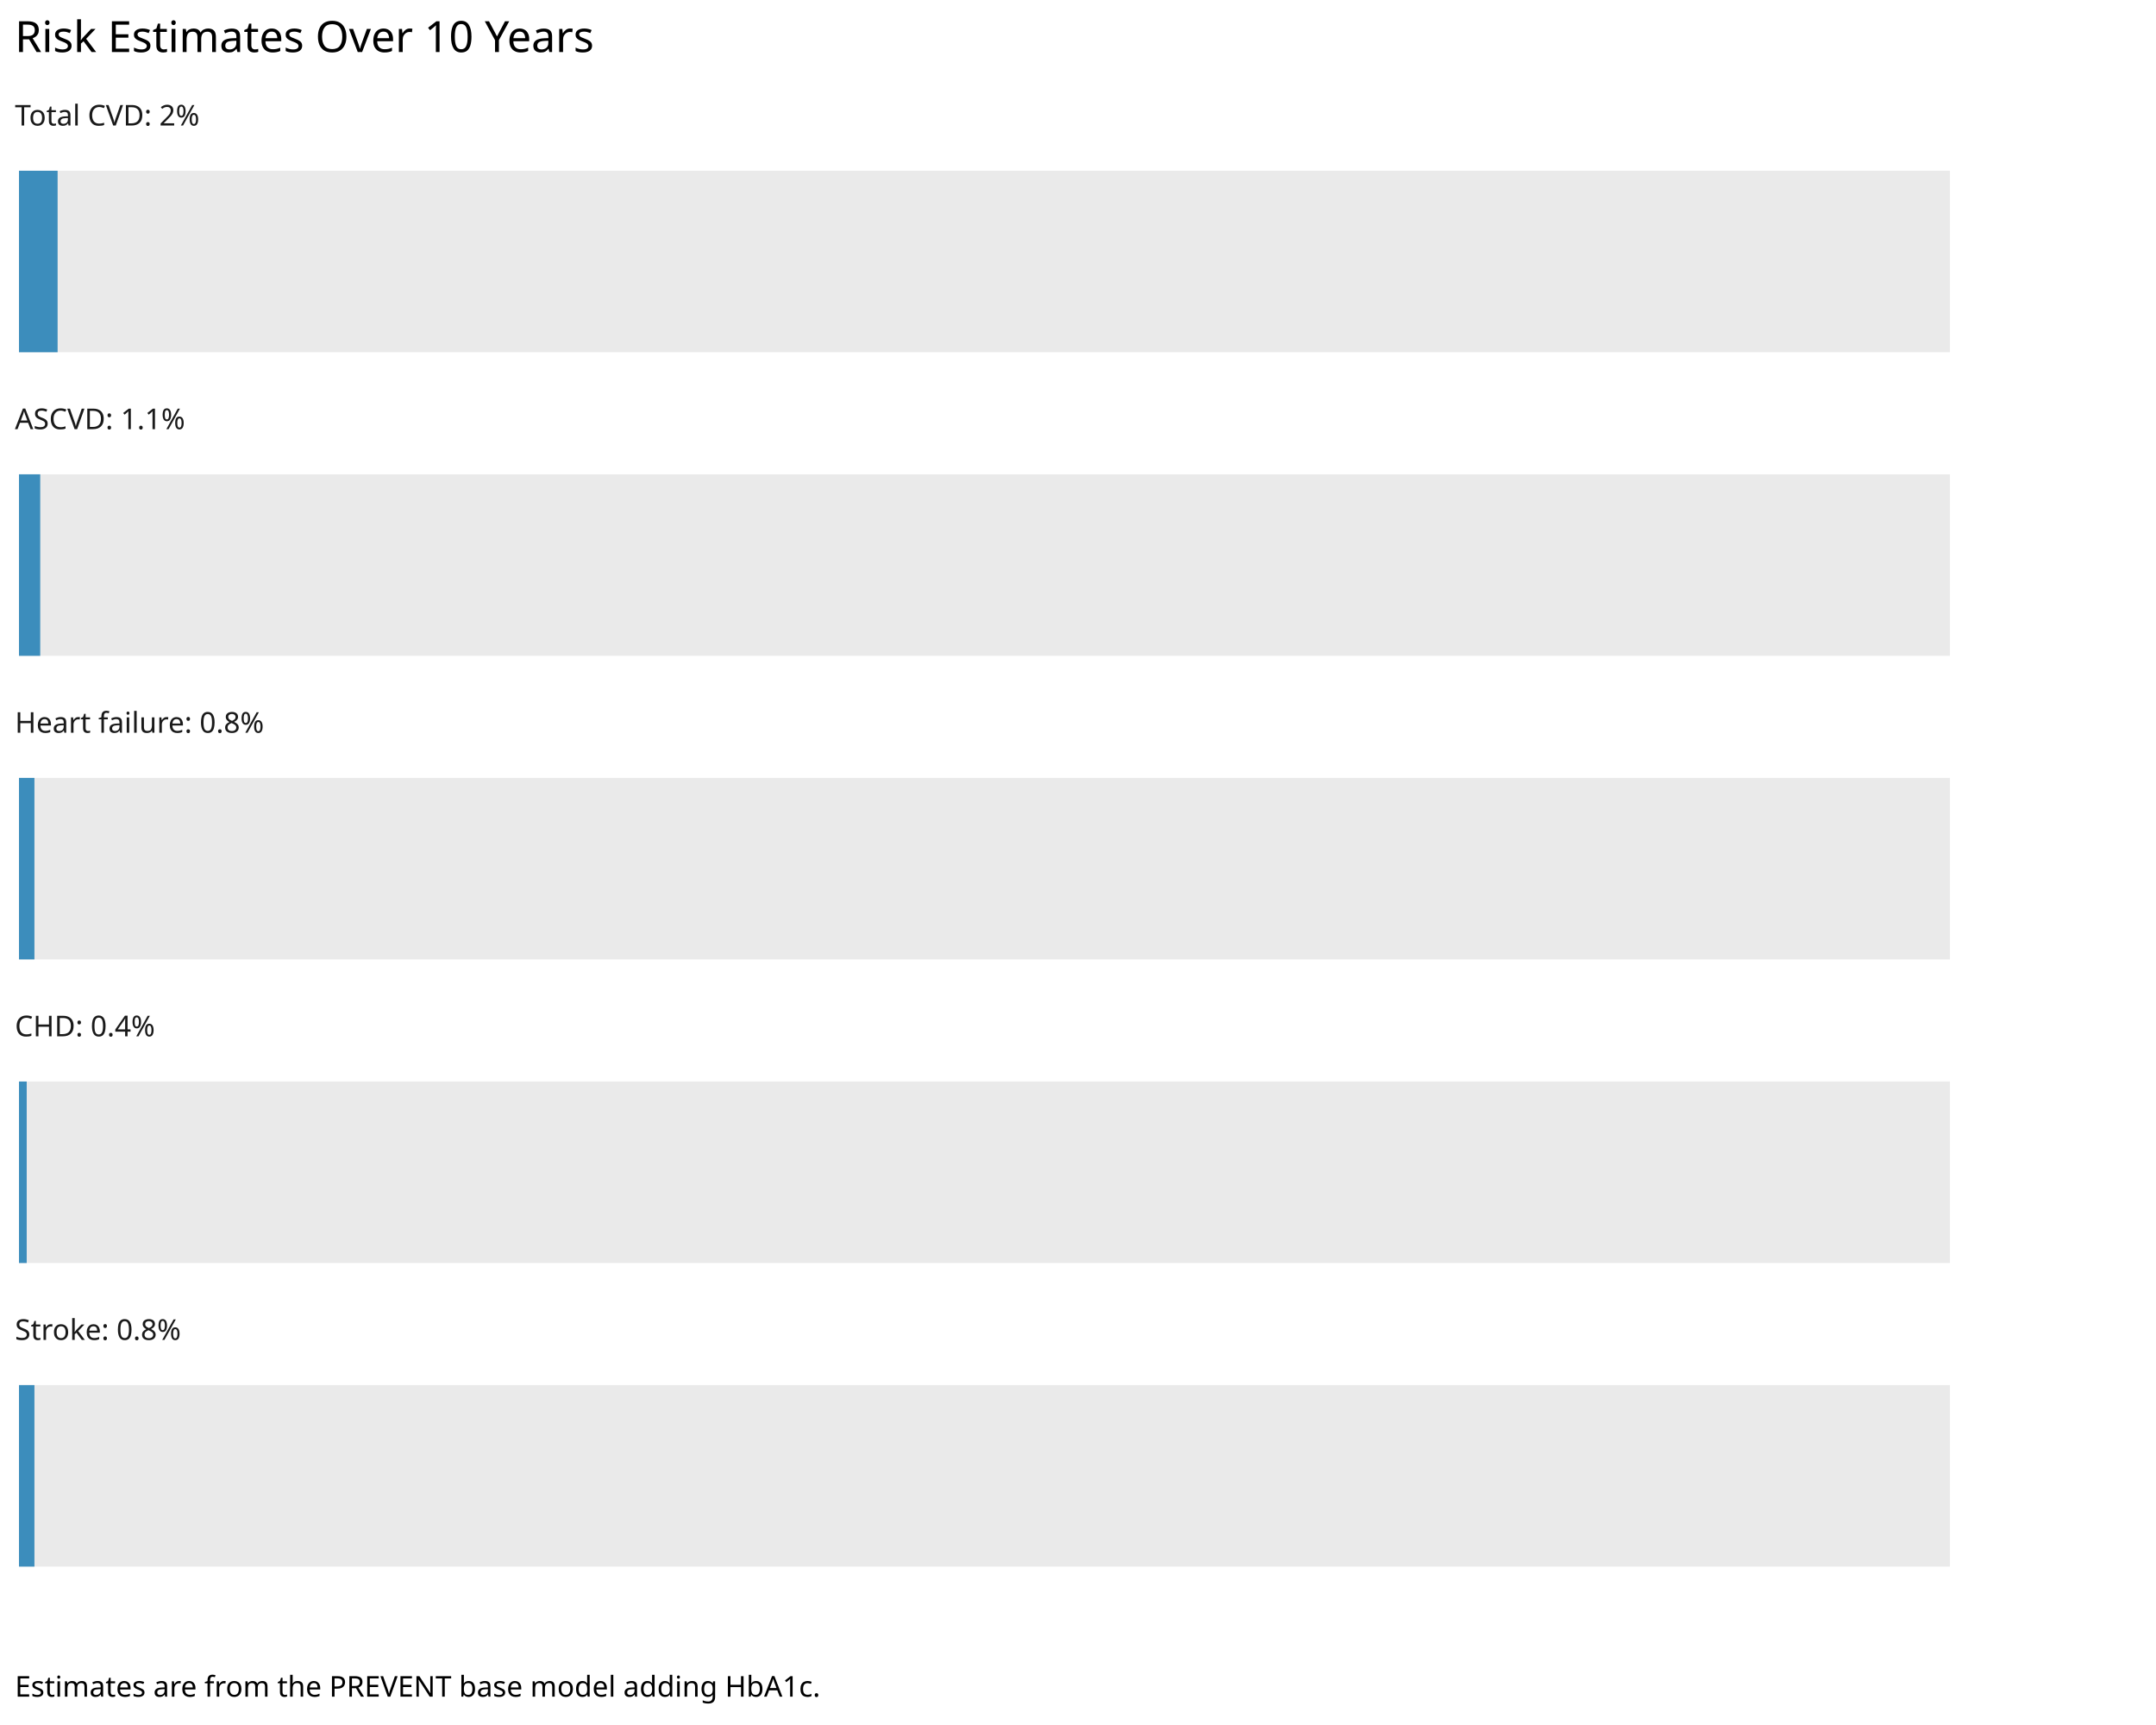
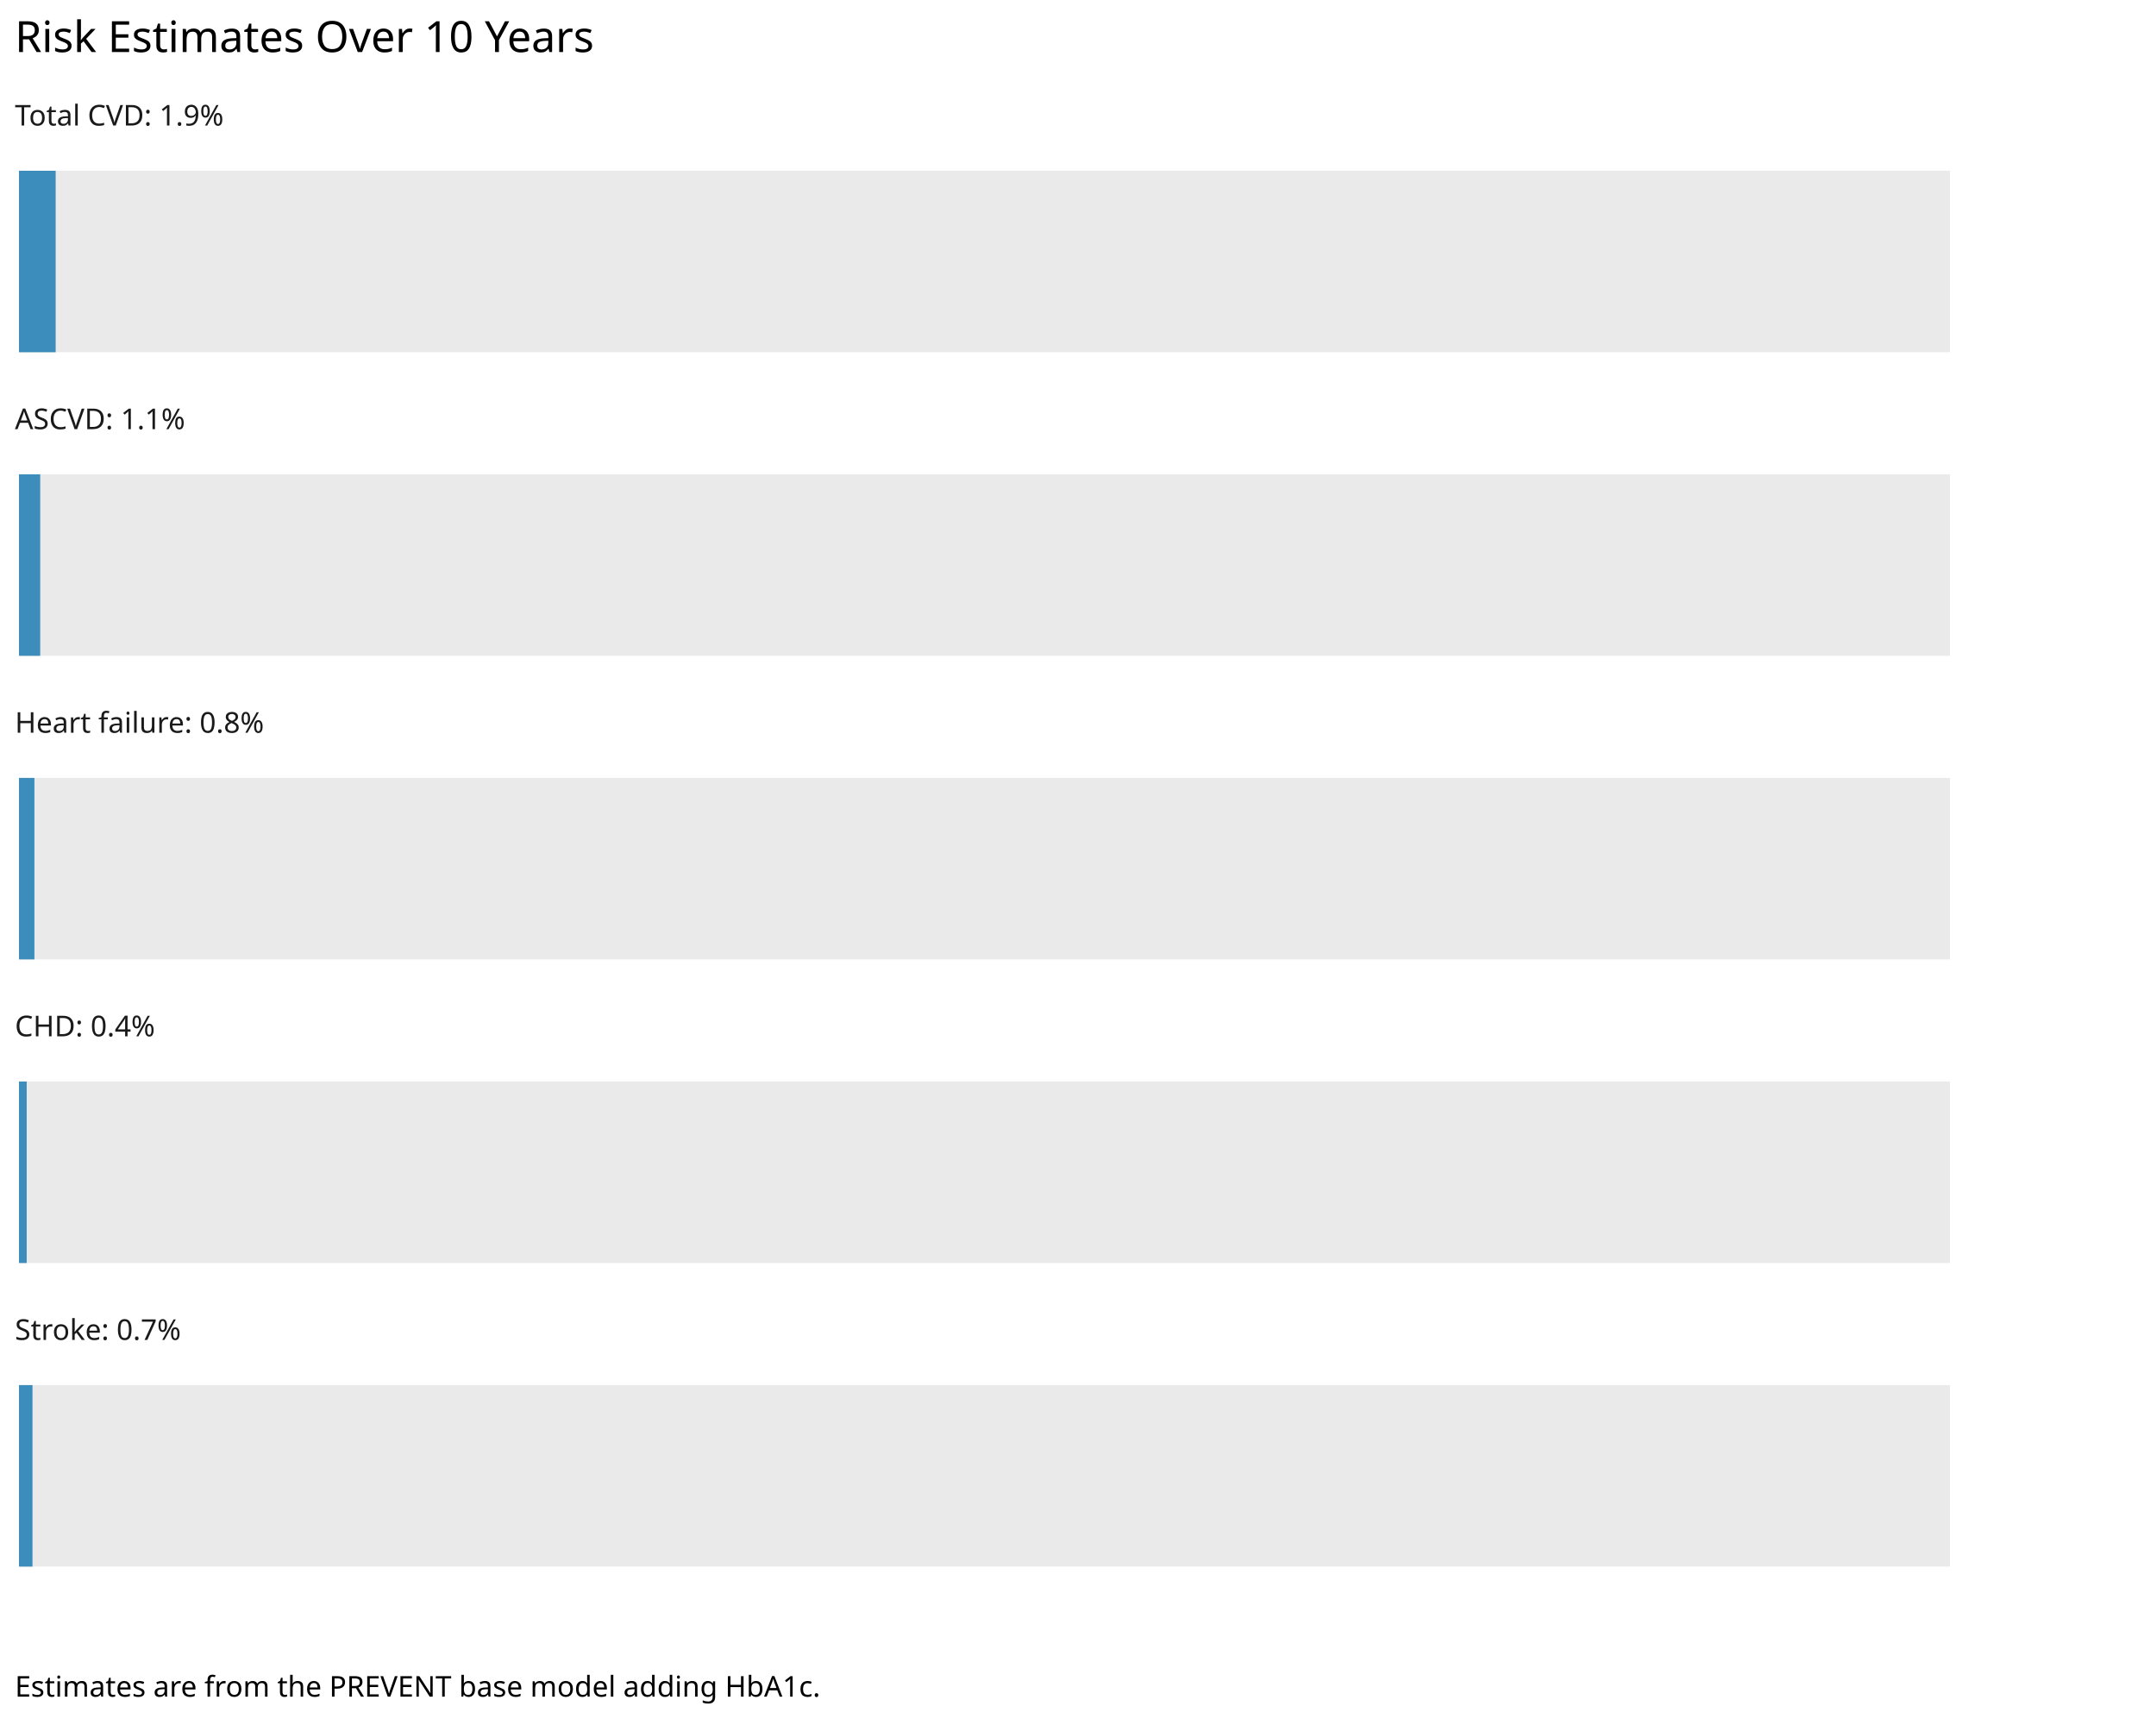
<svg xmlns="http://www.w3.org/2000/svg" class="svglite" data-engine-version="2.0" width="720.00pt" height="576.00pt" viewBox="0 0 720.00 576.00">
  <defs>
    <style type="text/css">
    .svglite line, .svglite polyline, .svglite polygon, .svglite path, .svglite rect, .svglite circle {
      fill: none;
      stroke: #000000;
      stroke-linecap: round;
      stroke-linejoin: round;
      stroke-miterlimit: 10.00;
    }
  </style>
  </defs>
  <rect width="100%" height="100%" style="stroke: none; fill: #FFFFFF;" />
  <defs>
    <clipPath id="cpMC4wMHw3MjAuMDB8MC4wMHw1NzYuMDA=">
      <rect x="0.00" y="0.00" width="720.00" height="576.00" />
    </clipPath>
  </defs>
  <g clip-path="url(#cpMC4wMHw3MjAuMDB8MC4wMHw1NzYuMDA=)">
    <rect x="0.00" y="0.00" width="720.00" height="576.00" style="stroke-width: 1.16; stroke: none; fill: #FFFFFF;" />
  </g>
  <defs>
    <clipPath id="cpNC45OHw3MTcuMDF8NDYuOTB8MTI3Ljcy">
      <rect x="4.98" y="46.90" width="712.03" height="80.82" />
    </clipPath>
  </defs>
  <g clip-path="url(#cpNC45OHw3MTcuMDF8NDYuOTB8MTI3Ljcy)">
    <rect x="6.34" y="57.01" width="644.84" height="60.61" style="stroke-width: 1.16; stroke: none; stroke-linecap: butt; stroke-linejoin: miter; fill: #EAEAEA;" />
-     <rect x="6.34" y="57.01" width="12.90" height="60.61" style="stroke-width: 1.16; stroke: none; stroke-linecap: butt; stroke-linejoin: miter; fill: #3C8DBC;" />
+     <rect x="6.34" y="57.01" width="12.25" height="60.61" style="stroke-width: 1.16; stroke: none; stroke-linecap: butt; stroke-linejoin: miter; fill: #3C8DBC;" />
  </g>
  <g clip-path="url(#cpMC4wMHw3MjAuMDB8MC4wMHw1NzYuMDA=)">
</g>
  <defs>
    <clipPath id="cpNC45OHw3MTcuMDF8MTQ4LjI4fDIyOS4xMA==">
      <rect x="4.98" y="148.28" width="712.03" height="80.82" />
    </clipPath>
  </defs>
  <g clip-path="url(#cpNC45OHw3MTcuMDF8MTQ4LjI4fDIyOS4xMA==)">
    <rect x="6.34" y="158.38" width="644.84" height="60.61" style="stroke-width: 1.16; stroke: none; stroke-linecap: butt; stroke-linejoin: miter; fill: #EAEAEA;" />
    <rect x="6.34" y="158.38" width="7.09" height="60.61" style="stroke-width: 1.16; stroke: none; stroke-linecap: butt; stroke-linejoin: miter; fill: #3C8DBC;" />
  </g>
  <g clip-path="url(#cpMC4wMHw3MjAuMDB8MC4wMHw1NzYuMDA=)">
</g>
  <defs>
    <clipPath id="cpNC45OHw3MTcuMDF8MjQ5LjY1fDMzMC40Nw==">
      <rect x="4.98" y="249.65" width="712.03" height="80.82" />
    </clipPath>
  </defs>
  <g clip-path="url(#cpNC45OHw3MTcuMDF8MjQ5LjY1fDMzMC40Nw==)">
    <rect x="6.34" y="259.75" width="644.84" height="60.61" style="stroke-width: 1.16; stroke: none; stroke-linecap: butt; stroke-linejoin: miter; fill: #EAEAEA;" />
    <rect x="6.34" y="259.75" width="5.16" height="60.61" style="stroke-width: 1.16; stroke: none; stroke-linecap: butt; stroke-linejoin: miter; fill: #3C8DBC;" />
  </g>
  <g clip-path="url(#cpMC4wMHw3MjAuMDB8MC4wMHw1NzYuMDA=)">
</g>
  <defs>
    <clipPath id="cpNC45OHw3MTcuMDF8MzUxLjAyfDQzMS44NA==">
      <rect x="4.98" y="351.02" width="712.03" height="80.82" />
    </clipPath>
  </defs>
  <g clip-path="url(#cpNC45OHw3MTcuMDF8MzUxLjAyfDQzMS44NA==)">
    <rect x="6.34" y="361.13" width="644.84" height="60.61" style="stroke-width: 1.16; stroke: none; stroke-linecap: butt; stroke-linejoin: miter; fill: #EAEAEA;" />
    <rect x="6.34" y="361.13" width="2.58" height="60.61" style="stroke-width: 1.16; stroke: none; stroke-linecap: butt; stroke-linejoin: miter; fill: #3C8DBC;" />
  </g>
  <g clip-path="url(#cpMC4wMHw3MjAuMDB8MC4wMHw1NzYuMDA=)">
</g>
  <defs>
    <clipPath id="cpNC45OHw3MTcuMDF8NDUyLjQwfDUzMy4yMQ==">
      <rect x="4.98" y="452.40" width="712.03" height="80.82" />
    </clipPath>
  </defs>
  <g clip-path="url(#cpNC45OHw3MTcuMDF8NDUyLjQwfDUzMy4yMQ==)">
    <rect x="6.34" y="462.50" width="644.84" height="60.61" style="stroke-width: 1.16; stroke: none; stroke-linecap: butt; stroke-linejoin: miter; fill: #EAEAEA;" />
-     <rect x="6.34" y="462.50" width="5.16" height="60.61" style="stroke-width: 1.16; stroke: none; stroke-linecap: butt; stroke-linejoin: miter; fill: #3C8DBC;" />
+     <rect x="6.34" y="462.50" width="4.51" height="60.61" style="stroke-width: 1.16; stroke: none; stroke-linecap: butt; stroke-linejoin: miter; fill: #3C8DBC;" />
  </g>
  <g clip-path="url(#cpMC4wMHw3MjAuMDB8MC4wMHw1NzYuMDA=)">
</g>
  <defs>
    <clipPath id="cpNC45OHw3MTcuMDF8NDM3LjgyfDQ1Mi40MA==">
      <rect x="4.98" y="437.82" width="712.03" height="14.58" />
    </clipPath>
  </defs>
  <g clip-path="url(#cpNC45OHw3MTcuMDF8NDM3LjgyfDQ1Mi40MA==)">
-     <text x="4.98" y="447.41" style="font-size: 9.60px; fill: #1A1A1A; font-family: sans;" textLength="54.97px" lengthAdjust="spacingAndGlyphs">Stroke: 0.8%</text>
+     <text x="4.98" y="447.41" style="font-size: 9.60px; fill: #1A1A1A; font-family: sans;" textLength="54.97px" lengthAdjust="spacingAndGlyphs">Stroke: 0.7%</text>
  </g>
  <g clip-path="url(#cpMC4wMHw3MjAuMDB8MC4wMHw1NzYuMDA=)">
</g>
  <defs>
    <clipPath id="cpNC45OHw3MTcuMDF8MzM2LjQ1fDM1MS4wMg==">
      <rect x="4.98" y="336.45" width="712.03" height="14.58" />
    </clipPath>
  </defs>
  <g clip-path="url(#cpNC45OHw3MTcuMDF8MzM2LjQ1fDM1MS4wMg==)">
    <text x="4.98" y="346.04" style="font-size: 9.60px; fill: #1A1A1A; font-family: sans;" textLength="48.02px" lengthAdjust="spacingAndGlyphs">CHD: 0.4%</text>
  </g>
  <g clip-path="url(#cpMC4wMHw3MjAuMDB8MC4wMHw1NzYuMDA=)">
</g>
  <defs>
    <clipPath id="cpNC45OHw3MTcuMDF8MjM1LjA3fDI0OS42NQ==">
      <rect x="4.98" y="235.07" width="712.03" height="14.58" />
    </clipPath>
  </defs>
  <g clip-path="url(#cpNC45OHw3MTcuMDF8MjM1LjA3fDI0OS42NQ==)">
    <text x="4.98" y="244.67" style="font-size: 9.60px; fill: #1A1A1A; font-family: sans;" textLength="79.51px" lengthAdjust="spacingAndGlyphs">Heart failure: 0.8%</text>
  </g>
  <g clip-path="url(#cpMC4wMHw3MjAuMDB8MC4wMHw1NzYuMDA=)">
</g>
  <defs>
    <clipPath id="cpNC45OHw3MTcuMDF8MTMzLjcwfDE0OC4yOA==">
      <rect x="4.98" y="133.70" width="712.03" height="14.58" />
    </clipPath>
  </defs>
  <g clip-path="url(#cpNC45OHw3MTcuMDF8MTMzLjcwfDE0OC4yOA==)">
    <text x="4.98" y="143.30" style="font-size: 9.60px; fill: #1A1A1A; font-family: sans;" textLength="60.30px" lengthAdjust="spacingAndGlyphs">ASCVD: 1.1%</text>
  </g>
  <g clip-path="url(#cpMC4wMHw3MjAuMDB8MC4wMHw1NzYuMDA=)">
</g>
  <defs>
    <clipPath id="cpNC45OHw3MTcuMDF8MzIuMzN8NDYuOTA=">
      <rect x="4.98" y="32.33" width="712.03" height="14.58" />
    </clipPath>
  </defs>
  <g clip-path="url(#cpNC45OHw3MTcuMDF8MzIuMzN8NDYuOTA=)">
-     <text x="4.98" y="41.92" style="font-size: 9.60px; fill: #1A1A1A; font-family: sans;" textLength="63.49px" lengthAdjust="spacingAndGlyphs">Total CVD: 2%</text>
+     <text x="4.98" y="41.92" style="font-size: 9.60px; fill: #1A1A1A; font-family: sans;" textLength="71.50px" lengthAdjust="spacingAndGlyphs">Total CVD: 1.9%</text>
  </g>
  <g clip-path="url(#cpMC4wMHw3MjAuMDB8MC4wMHw1NzYuMDA=)">
    <text x="4.98" y="17.38" style="font-size: 14.40px; font-family: sans;" textLength="192.11px" lengthAdjust="spacingAndGlyphs">Risk Estimates Over 10 Years</text>
    <text x="4.98" y="545.80" style="font-size: 9.60px; font-family: sans;" textLength="0.00px" lengthAdjust="spacingAndGlyphs" />
    <text x="4.98" y="556.17" style="font-size: 9.60px; font-family: sans;" textLength="0.00px" lengthAdjust="spacingAndGlyphs" />
    <text x="4.98" y="566.54" style="font-size: 9.60px; font-family: sans;" textLength="262.56px" lengthAdjust="spacingAndGlyphs">Estimates are from the PREVENT base model adding HbA1c.</text>
  </g>
</svg>
